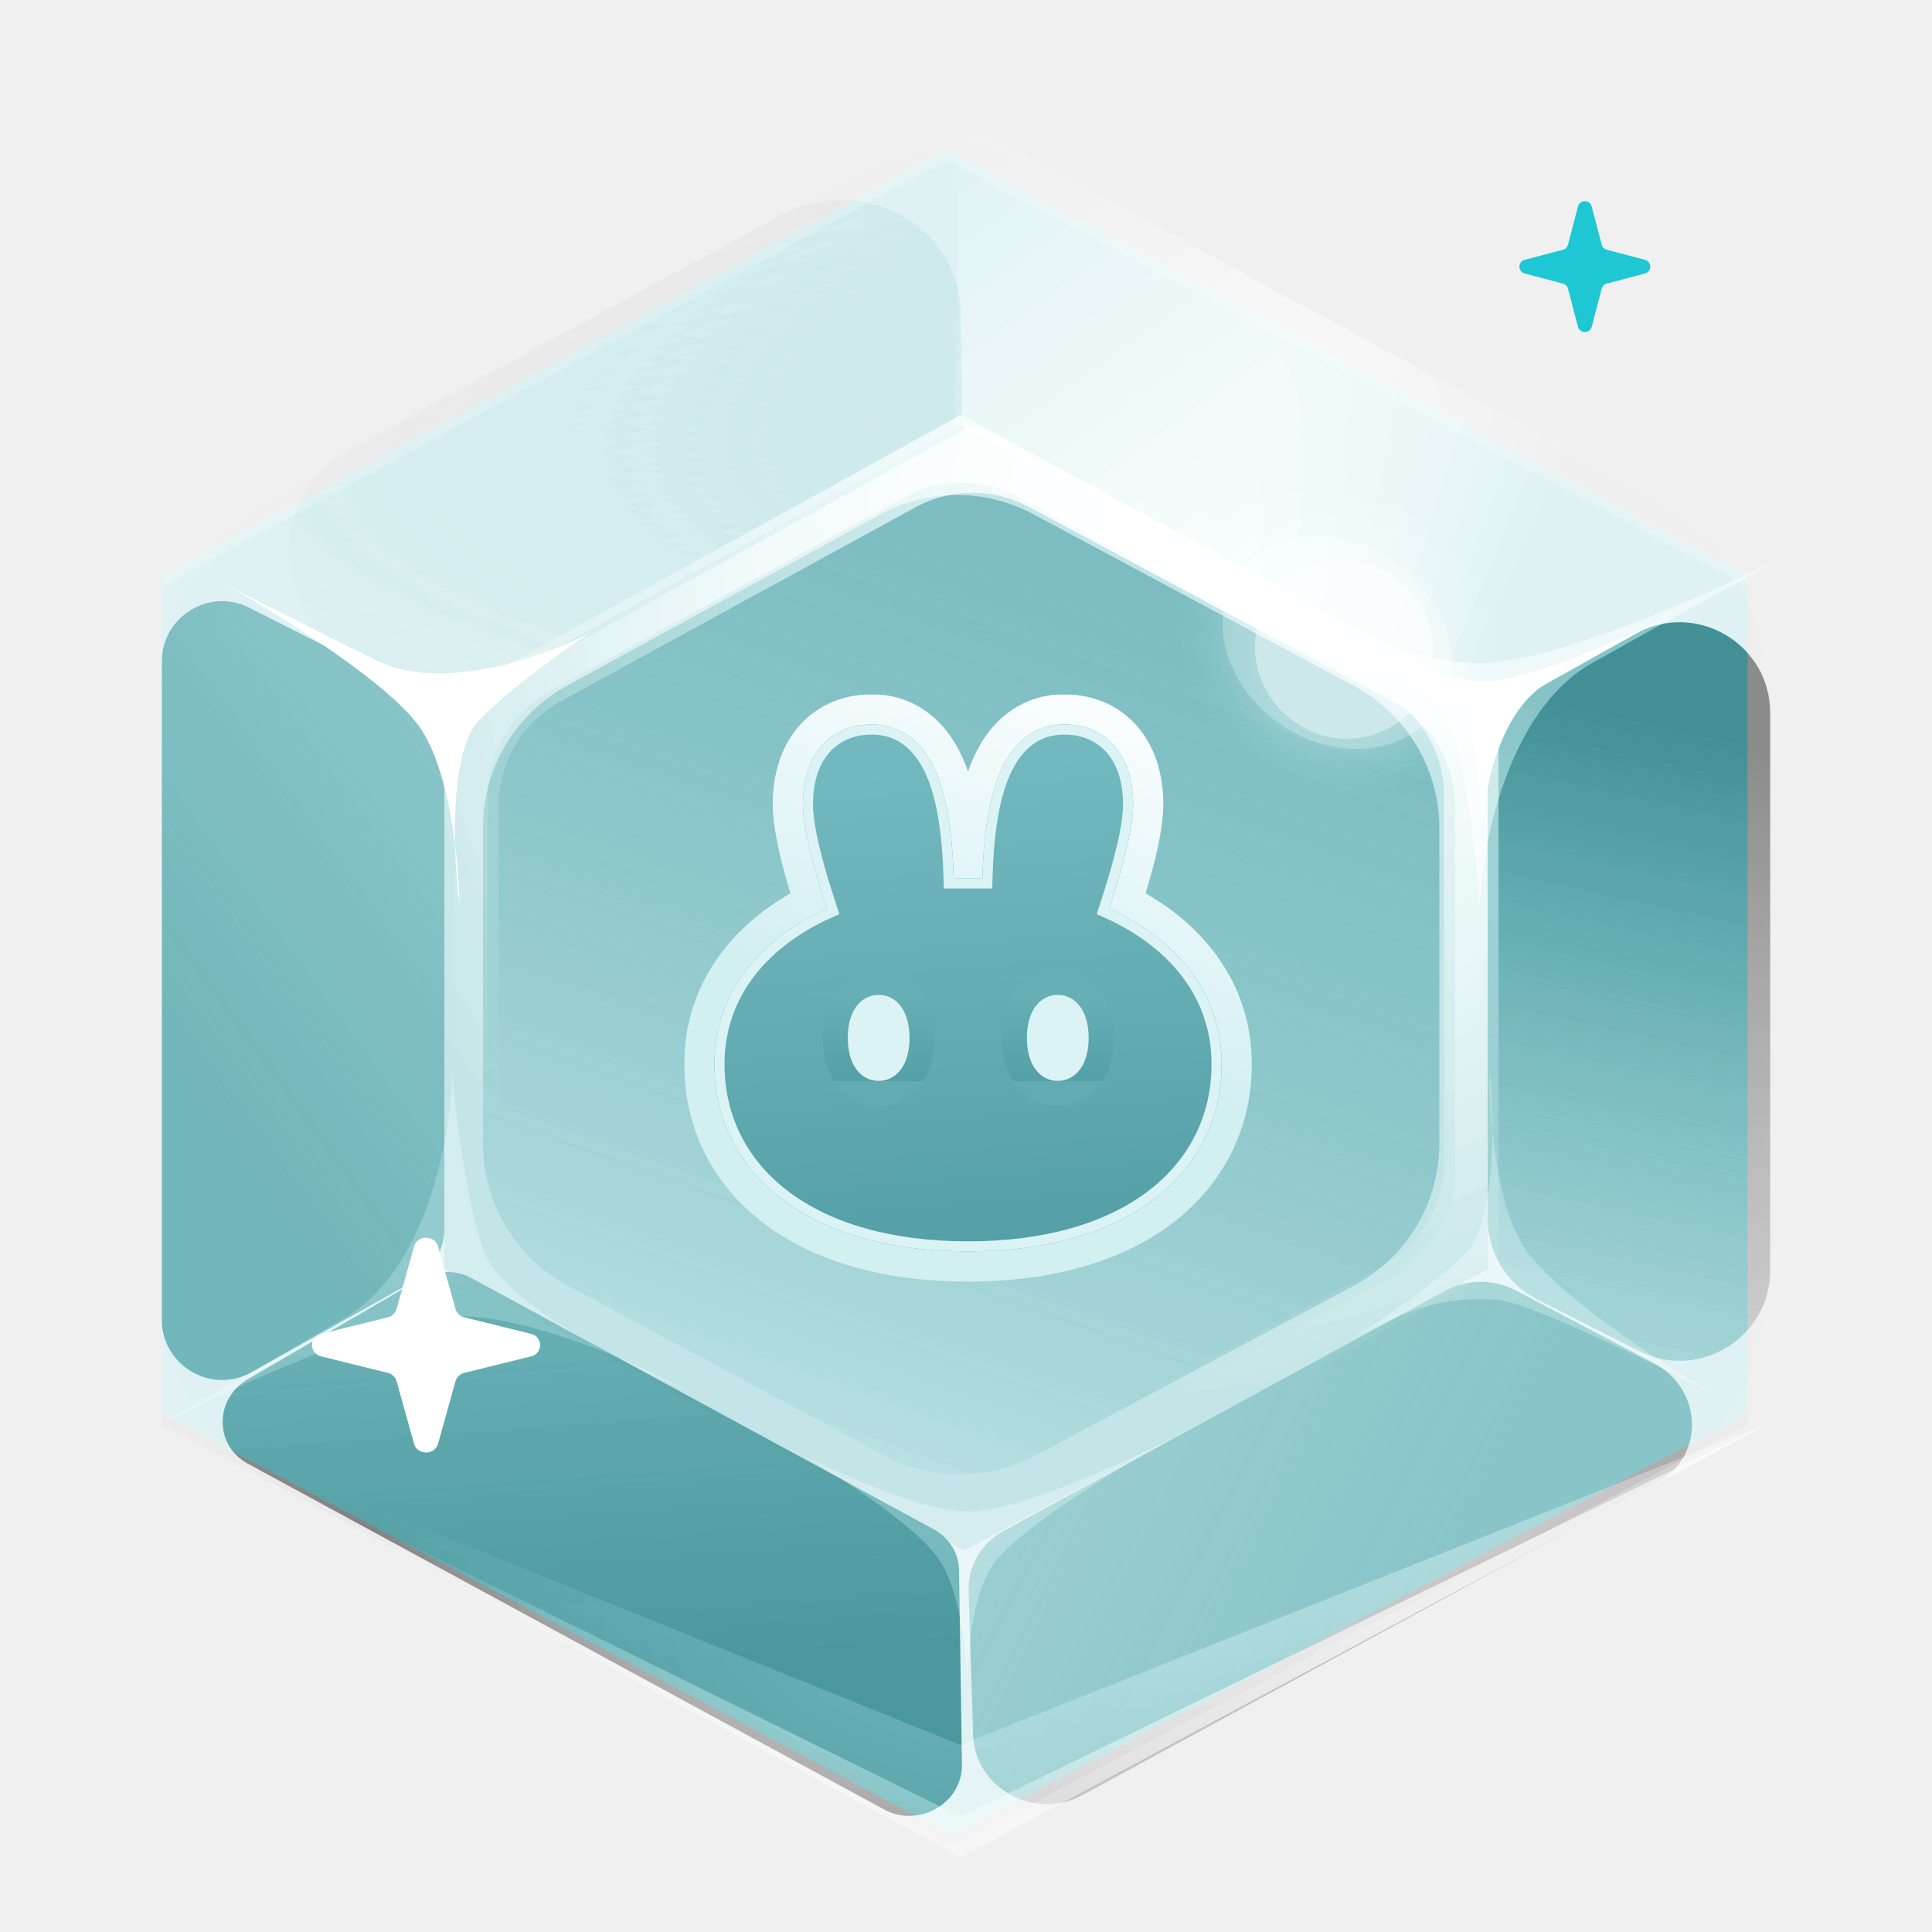
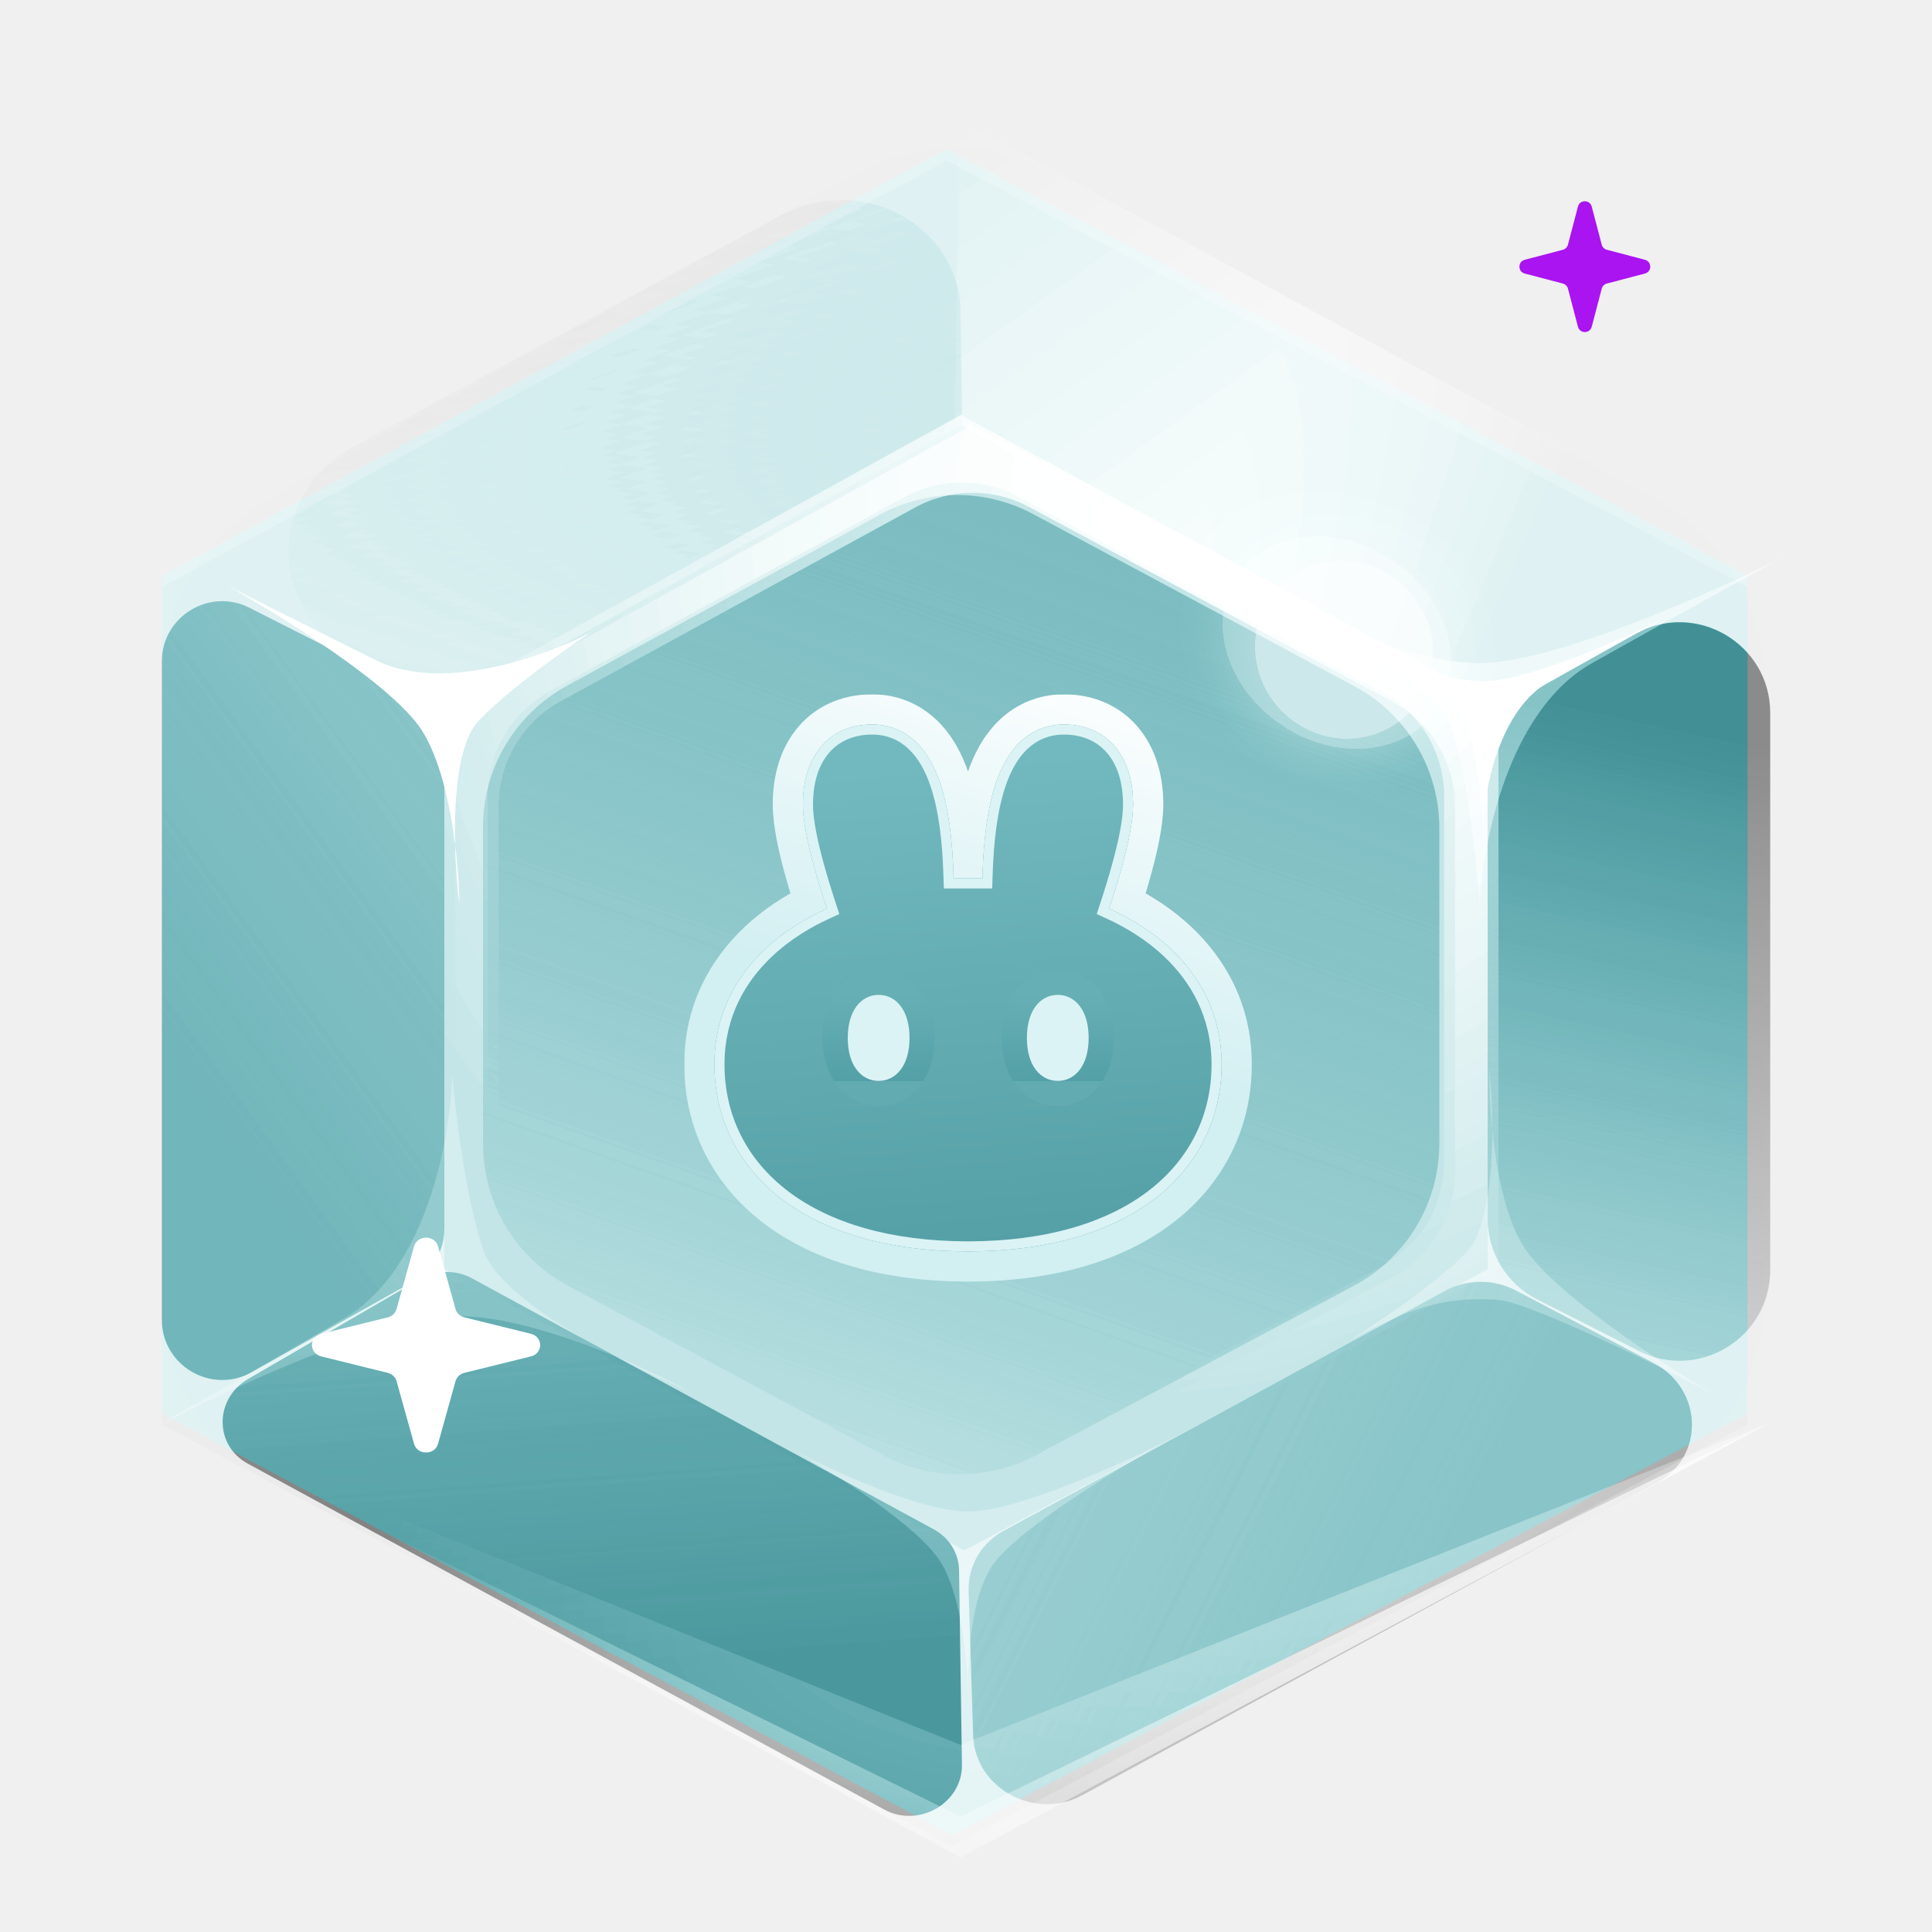
<svg xmlns="http://www.w3.org/2000/svg" width="192" height="192" fill="none" viewBox="0 0 192 192">
  <g clip-path="url(#clip0_2320_340264)">
    <mask id="mask0_2320_340264" width="165" height="107" x="11" y="-14" maskUnits="userSpaceOnUse" style="mask-type:alpha">
      <path fill="#636363" d="M175.993 69.471C176.711 74.068 118.241 91.118 97.324 92.981C89.149 93.69 14.496 73.845 11.652 69.471C8.807 65.097 11.652 -10.276 97.324 -14C175.993 -5.622 175.229 64.814 175.993 69.471Z" />
    </mask>
    <g mask="url(#mask0_2320_340264)">
      <ellipse cx="95.5" cy="82" fill="url(#paint0_radial_2320_340264)" opacity=".5" rx="76.5" ry="61" />
    </g>
    <path fill="#EFEFEF" d="M85.453 179.143L27.04 147.348C20.284 143.671 16.079 136.595 16.079 128.903V67.844C16.079 60.212 20.22 53.18 26.896 49.479L84.838 17.35C91.117 13.869 98.739 13.836 105.047 17.264L164.404 49.514C171.167 53.188 175.378 60.269 175.378 67.966V128.863C175.378 136.576 171.15 143.668 164.366 147.336L105.48 179.171C99.229 182.551 91.694 182.54 85.453 179.143Z" />
    <path fill="url(#paint1_linear_2320_340264)" d="M95.856 143.924L53.879 121.049V75.57L95.57 52.426L138.119 75.57V121.049L95.856 143.924Z" />
    <mask id="mask1_2320_340264" width="81" height="65" x="94" y="11" maskUnits="userSpaceOnUse" style="mask-type:alpha">
      <path fill="url(#paint2_linear_2320_340264)" d="M174.137 54.567L136.337 75.408L94.757 52.025L95.297 11.868L174.137 54.567Z" />
    </mask>
    <g mask="url(#mask1_2320_340264)">
      <path fill="url(#paint3_linear_2320_340264)" fill-rule="evenodd" d="M174.678 54.568L95.298 11.361L15.378 54.568V140.474L95.838 184.189L174.678 140.474V54.568ZM136.878 74.9L94.901 52.026L52.638 74.9V120.38L95.186 143.523L136.878 120.38V74.9Z" clip-rule="evenodd" />
    </g>
    <mask id="mask2_2320_340264" width="68" height="55" x="28" y="19" maskUnits="userSpaceOnUse" style="mask-type:alpha">
      <path fill="url(#paint4_linear_2320_340264)" d="M34.56 64.602L48.104 72.07C51.846 74.133 56.512 74.084 60.322 71.941L89.45 55.561C93.326 53.381 95.702 49.382 95.645 45.134L95.456 31.038C95.338 22.318 85.575 17.08 77.545 21.428L35.063 44.437C26.794 48.915 26.514 60.166 34.56 64.602Z" />
    </mask>
    <g mask="url(#mask2_2320_340264)">
      <path fill="url(#paint5_linear_2320_340264)" fill-rule="evenodd" d="M15.817 61.626C15.817 57.275 18.196 53.272 22.018 51.192L89.537 14.441C93.067 12.519 97.33 12.513 100.866 14.424L168.887 51.198C172.725 53.273 175.117 57.286 175.117 61.649V133.407C175.117 137.761 172.735 141.767 168.908 143.846L100.387 181.075C96.818 183.014 92.506 182.995 88.954 181.026L21.936 143.865C18.16 141.772 15.817 137.794 15.817 133.476V61.626ZM53.617 81.955C53.617 77.606 55.994 73.604 59.813 71.523L89.929 55.112C93.462 53.187 97.73 53.181 101.268 55.096L131.632 71.53C135.467 73.606 137.857 77.617 137.857 81.978V113.317C137.857 117.67 135.477 121.674 131.653 123.753L101.043 140.403C97.472 142.346 93.155 142.327 89.601 140.354L59.731 123.773C55.958 121.678 53.617 117.702 53.617 113.386V81.955Z" clip-rule="evenodd" />
    </g>
    <path fill="#E1E1E1" d="M95.823 154.09L44.159 126.132V70.546L95.472 42.26L147.839 70.546V126.132L95.823 154.09Z" />
    <path fill="url(#paint6_linear_2320_340264)" d="M87.818 144.617L56.434 127.774C51.24 124.987 48 119.57 48 113.676V82.203C48 76.353 51.192 70.97 56.325 68.164L87.439 51.154C92.179 48.562 97.907 48.538 102.669 51.089L134.595 68.191C139.794 70.977 143.04 76.397 143.04 82.295V113.645C143.04 119.556 139.781 124.985 134.566 127.765L102.911 144.638C98.192 147.153 92.529 147.145 87.818 144.617Z" />
    <path fill="url(#paint7_linear_2320_340264)" d="M16.079 131.135V65.752C16.079 61.278 20.8 58.377 24.792 60.401L40.872 68.551C42.888 69.573 44.159 71.642 44.159 73.903V122.111C44.159 124.281 42.987 126.281 41.095 127.343L25.015 136.367C21.016 138.612 16.079 135.721 16.079 131.135Z" />
    <path fill="url(#paint8_linear_2320_340264)" d="M175.921 70.847L175.921 126.222C175.921 132.934 168.839 137.284 162.852 134.249L152.772 129.14C149.747 127.607 147.841 124.504 147.841 121.112L147.841 76.504C147.841 73.249 149.598 70.248 152.437 68.655L162.516 62.998C168.516 59.632 175.921 63.968 175.921 70.847Z" />
    <path fill="url(#paint9_linear_2320_340264)" d="M164.647 147.376L107.526 178.42C102.838 180.968 96.877 177.693 96.713 172.48L96.26 158.116C96.182 155.631 97.52 153.337 99.754 152.122L143.668 128.256C145.805 127.094 148.449 127.093 150.652 128.251L164.312 135.437C169.268 138.044 169.457 144.762 164.647 147.376Z" />
    <path fill="url(#paint10_linear_2320_340264)" d="M87.871 179.828L24.623 145.455C21.275 143.635 21.297 138.994 24.665 137.036L41.695 127.136C43.3 126.203 45.285 126.162 46.882 127.03L92.812 151.992C94.339 152.822 95.285 154.361 95.31 156.057L95.597 175.369C95.654 179.187 91.307 181.696 87.871 179.828Z" />
    <path fill="#fff" d="M43.534 143.482C43.212 144.638 41.468 144.638 41.146 143.482L39.411 137.261C39.298 136.855 38.962 136.538 38.531 136.432L31.921 134.799C30.693 134.495 30.693 132.854 31.921 132.551L38.531 130.918C38.962 130.811 39.298 130.494 39.411 130.089L41.146 123.867C41.468 122.711 43.212 122.711 43.534 123.867L45.269 130.089C45.382 130.494 45.718 130.811 46.149 130.918L52.759 132.551C53.987 132.854 53.987 134.495 52.759 134.799L46.149 136.432C45.718 136.538 45.382 136.855 45.269 137.261L43.534 143.482Z" />
    <g style="mix-blend-mode:overlay">
      <path fill="url(#paint11_radial_2320_340264)" fill-rule="evenodd" d="M45.239 126.132L96.903 154.09L148.919 126.132V70.546L96.552 42.26L45.239 70.546V126.132ZM55.821 126.952L91.319 146.002C94.817 147.88 99.021 147.886 102.525 146.018L138.306 126.945C142.179 124.881 144.598 120.85 144.598 116.461V80.171C144.598 75.792 142.189 71.767 138.328 69.699L102.262 50.379C98.727 48.485 94.474 48.503 90.954 50.427L55.74 69.679C51.929 71.762 49.559 75.76 49.559 80.103V116.484C49.559 120.86 51.965 124.882 55.821 126.952Z" clip-rule="evenodd" />
    </g>
    <g style="mix-blend-mode:overlay">
      <path fill="url(#paint12_radial_2320_340264)" fill-rule="evenodd" d="M44.161 125.116L95.825 153.073L147.841 125.116V69.53L95.474 41.243L44.161 69.53V125.116ZM54.743 125.935L90.24 144.985C93.739 146.863 97.943 146.868 101.446 145.001L137.228 125.928C141.101 123.864 143.52 119.833 143.52 115.444V79.154C143.52 74.775 141.111 70.75 137.25 68.682L101.184 49.362C97.648 47.468 93.395 47.486 89.876 49.41L54.662 68.662C50.851 70.745 48.48 74.742 48.48 79.086V115.467C48.48 119.843 50.887 123.865 54.743 125.935Z" clip-rule="evenodd" />
    </g>
    <g style="mix-blend-mode:soft-light">
      <path fill="url(#paint13_radial_2320_340264)" d="M95.459 184.589L16.079 141.382L95.459 173.406L175.918 141.382L95.459 184.589Z" />
    </g>
    <g style="mix-blend-mode:overlay">
      <path fill="url(#paint14_radial_2320_340264)" d="M95.459 184.589L16.079 141.382L95.459 180.522L175.918 141.382L95.459 184.589Z" />
    </g>
    <g style="mix-blend-mode:soft-light">
      <path fill="#fff" d="M158.199 65.911C149.844 70.607 147.291 83.955 147.058 90.042C146.826 86.346 145.944 77.65 144.273 72.433C143.139 68.893 137.027 64.753 131.329 61.642C128.38 60.363 125.791 59.047 124.08 58.085C126.02 58.924 128.628 60.167 131.329 61.642C136.379 63.831 142.486 65.911 147.058 65.911C154.3 65.911 170.037 58.954 177 55.476C174.215 56.998 166.555 61.215 158.199 65.911Z" />
    </g>
    <g style="mix-blend-mode:soft-light" opacity=".5">
      <path fill="#fff" d="M34.236 130.984C42.505 126.155 44.816 112.768 44.937 106.678C45.236 110.369 46.276 119.05 48.042 124.239C49.24 127.761 55.427 131.802 61.181 134.821C64.152 136.052 66.764 137.326 68.493 138.26C66.537 137.453 63.908 136.252 61.181 134.821C56.092 132.713 49.947 130.732 45.376 130.805C38.135 130.922 22.527 138.131 15.628 141.721C18.385 140.154 25.967 135.814 34.236 130.984Z" />
    </g>
    <g style="mix-blend-mode:overlay">
      <path fill="#fff" d="M37.409 65.633C44.049 68.918 54.4 65.132 58.746 62.828C56.257 64.457 50.537 68.499 47.564 71.632C45.547 73.757 45.112 79.205 45.23 83.983C45.522 86.323 45.643 88.454 45.659 89.9C45.465 88.362 45.285 86.248 45.23 83.983C44.729 79.977 43.726 75.36 41.888 72.53C38.977 68.047 27.79 61.102 22.561 58.19C24.743 59.303 30.769 62.348 37.409 65.633Z" />
    </g>
    <g style="mix-blend-mode:soft-light" opacity=".6">
      <path fill="#fff" d="M148.921 129.182C142.442 128.674 138.653 130.896 134.249 133.1C136.779 131.528 142.601 127.617 145.654 124.554C147.725 122.475 148.299 117.038 148.305 112.259C148.072 109.913 148.006 107.78 148.027 106.334C148.182 107.876 148.307 109.994 148.305 112.259C148.702 116.276 149.586 120.914 151.351 123.785C154.146 128.333 165.151 135.53 170.305 138.56C168.151 137.399 152.293 129.447 148.921 129.182Z" />
    </g>
    <g style="mix-blend-mode:overlay">
      <path fill="#fff" d="M153.993 67.714C149.048 70.476 147.537 78.328 147.399 81.908C147.262 79.734 146.74 74.619 145.751 71.55C145.08 69.468 141.462 67.032 138.09 65.202C136.344 64.45 134.813 63.676 133.8 63.11C134.948 63.604 136.491 64.335 138.09 65.202C141.079 66.49 144.693 67.714 147.399 67.714C151.685 67.714 160.999 63.622 165.12 61.576C163.471 62.471 158.938 64.952 153.993 67.714Z" />
    </g>
    <g style="mix-blend-mode:soft-light" opacity=".6">
      <path fill="#fff" d="M78.719 144.032C82.553 146.094 91.428 150.218 96.249 150.218C101.07 150.218 111.771 145.344 116.519 142.907C111.406 145.719 100.632 152.242 98.44 155.842C96.643 158.794 96.197 163.966 96.196 167.385C96.233 168.13 96.249 168.794 96.249 169.339C96.216 168.8 96.195 168.135 96.196 167.385C96.014 163.772 95.327 158.263 93.51 155.279C91.319 151.68 82.736 146.281 78.719 144.032Z" />
    </g>
    <g style="mix-blend-mode:color-burn" opacity=".5">
      <path fill="#A7A7A7" d="M94.623 183.479L16.109 141.592V58.311L94.089 15.932L173.671 58.311V141.592L94.623 183.479Z" />
    </g>
    <g style="mix-blend-mode:soft-light" opacity=".8">
      <path fill="#14E2F2" d="M94.623 182.37L16.109 140.483V57.202L94.089 14.822L173.671 57.202V140.483L94.623 182.37Z" />
    </g>
-     <path fill="#1FC7D4" d="M158.184 32.472C158 33.176 157 33.176 156.816 32.472L155.821 28.683C155.756 28.436 155.564 28.244 155.316 28.179L151.528 27.184C150.824 27 150.824 26 151.528 25.816L155.316 24.821C155.564 24.756 155.756 24.564 155.821 24.317L156.816 20.528C157 19.824 158 19.824 158.184 20.528L159.179 24.317C159.244 24.564 159.436 24.756 159.684 24.821L163.472 25.816C164.176 26 164.176 27 163.472 27.184L159.684 28.179C159.436 28.244 159.244 28.436 159.179 28.683L158.184 32.472Z" />
+     <path fill="#AA14F0" d="M158.184 32.472C158 33.176 157 33.176 156.816 32.472L155.821 28.683C155.756 28.436 155.564 28.244 155.316 28.179L151.528 27.184C150.824 27 150.824 26 151.528 25.816L155.316 24.821C155.564 24.756 155.756 24.564 155.821 24.317L156.816 20.528C157 19.824 158 19.824 158.184 20.528L159.179 24.317C159.244 24.564 159.436 24.756 159.684 24.821L163.472 25.816C164.176 26 164.176 27 163.472 27.184L159.684 28.179C159.436 28.244 159.244 28.436 159.179 28.683L158.184 32.472Z" />
    <mask id="path-29-outside-1_2320_340264" width="57" height="59" x="68.001" y="69" fill="#000" maskUnits="userSpaceOnUse">
      <rect width="57" height="59" x="68.001" y="69" fill="#fff" />
      <path fill-rule="evenodd" d="M81.391 74.46C82.606 72.864 84.437 72 86.67 72C88.399 72 89.861 72.633 91.009 73.727C92.112 74.778 92.858 76.186 93.378 77.681C94.294 80.309 94.656 83.631 94.757 86.976L94.767 87.296H97.635L97.644 86.976C97.746 83.631 98.108 80.309 99.023 77.681C99.544 76.186 100.29 74.778 101.392 73.727C102.541 72.633 104.002 72 105.732 72C107.965 72 109.795 72.864 111.01 74.46C112.166 75.98 112.608 77.954 112.608 79.957C112.608 81.637 112.084 83.957 111.538 85.969C111.131 87.464 110.677 88.912 110.312 90.02L110.22 90.301L110.489 90.424C112.085 91.155 114.373 92.423 116.443 94.399C119.08 96.916 121.401 100.627 121.401 105.776C121.401 111.13 119.071 115.858 114.668 119.195C110.31 122.499 104.045 124.358 96.22 124.363H96.181C88.356 124.358 82.091 122.499 77.734 119.195C73.331 115.858 71.001 111.13 71.001 105.776C71.001 100.627 73.321 96.916 75.958 94.399C78.028 92.423 80.316 91.155 81.913 90.424L82.182 90.301L82.089 90.02C81.725 88.912 81.27 87.464 80.864 85.969C80.317 83.957 79.793 81.637 79.793 79.957C79.793 77.954 80.235 75.98 81.391 74.46ZM87.318 107.092C88.831 107.092 90.057 105.74 90.057 103.146C90.057 100.551 88.831 99.2 87.318 99.2C85.806 99.2 84.579 100.551 84.579 103.146C84.579 105.74 85.806 107.092 87.318 107.092ZM107.858 103.146C107.858 105.74 106.631 107.092 105.119 107.092C103.606 107.092 102.38 105.74 102.38 103.146C102.38 100.551 103.606 99.2 105.119 99.2C106.631 99.2 107.858 100.551 107.858 103.146Z" clip-rule="evenodd" />
    </mask>
    <path fill="url(#paint15_linear_2320_340264)" d="M81.391 74.46L83.779 76.277V76.277L81.391 74.46ZM91.009 73.727L88.939 75.899L88.939 75.899L91.009 73.727ZM93.378 77.681L90.545 78.668V78.668L93.378 77.681ZM94.757 86.976L97.756 86.885V86.885L94.757 86.976ZM94.767 87.296L91.768 87.388L91.856 90.296H94.767V87.296ZM97.635 87.296V90.296H100.545L100.633 87.387L97.635 87.296ZM97.644 86.976L94.646 86.885V86.885L97.644 86.976ZM99.023 77.681L96.19 76.694L96.19 76.694L99.023 77.681ZM101.392 73.727L99.323 71.555L99.323 71.555L101.392 73.727ZM111.01 74.46L108.623 76.277L108.623 76.277L111.01 74.46ZM111.538 85.969L108.643 85.182V85.182L111.538 85.969ZM110.312 90.02L107.463 89.082L107.463 89.082L110.312 90.02ZM110.22 90.301L107.37 89.363L106.531 91.912L108.972 93.029L110.22 90.301ZM110.489 90.424L111.737 87.696L110.489 90.424ZM116.443 94.399L114.372 96.569L114.372 96.569L116.443 94.399ZM114.668 119.195L116.48 121.586L114.668 119.195ZM96.22 124.363V127.363H96.222L96.22 124.363ZM96.181 124.363L96.179 127.363H96.181V124.363ZM77.734 119.195L75.921 121.586H75.921L77.734 119.195ZM75.958 94.399L73.887 92.228H73.887L75.958 94.399ZM81.913 90.424L80.665 87.696L80.665 87.696L81.913 90.424ZM82.182 90.301L83.43 93.029L85.87 91.912L85.031 89.363L82.182 90.301ZM82.089 90.02L84.939 89.082L84.939 89.082L82.089 90.02ZM80.864 85.969L83.759 85.182V85.182L80.864 85.969ZM86.67 69C83.603 69 80.846 70.223 79.004 72.643L83.779 76.277C84.366 75.505 85.27 75 86.67 75V69ZM93.079 71.555C91.391 69.946 89.194 69 86.67 69V75C87.605 75 88.332 75.319 88.939 75.899L93.079 71.555ZM96.211 76.694C95.602 74.945 94.651 73.053 93.079 71.555L88.939 75.899C89.573 76.503 90.113 77.427 90.545 78.668L96.211 76.694ZM97.756 86.885C97.651 83.447 97.279 79.759 96.211 76.694L90.545 78.668C91.308 80.859 91.66 83.815 91.758 87.067L97.756 86.885ZM97.765 87.206L97.756 86.885L91.758 87.067L91.768 87.388L97.765 87.206ZM97.635 84.296H94.767V90.296H97.635V84.296ZM94.646 86.885L94.636 87.206L100.633 87.387L100.643 87.067L94.646 86.885ZM96.19 76.694C95.123 79.759 94.75 83.447 94.646 86.885L100.643 87.067C100.742 83.815 101.093 80.859 101.856 78.668L96.19 76.694ZM99.323 71.555C97.751 73.053 96.799 74.945 96.19 76.694L101.856 78.668C102.288 77.427 102.828 76.503 103.462 75.899L99.323 71.555ZM105.732 69C103.208 69 101.011 69.946 99.323 71.555L103.462 75.899C104.07 75.319 104.797 75 105.732 75V69ZM113.397 72.643C111.555 70.223 108.798 69 105.732 69V75C107.132 75 108.036 75.505 108.623 76.277L113.397 72.643ZM115.608 79.957C115.608 77.567 115.088 74.865 113.397 72.643L108.623 76.277C109.245 77.094 109.608 78.341 109.608 79.957H115.608ZM114.433 86.755C114.977 84.754 115.608 82.082 115.608 79.957H109.608C109.608 81.192 109.192 83.161 108.643 85.182L114.433 86.755ZM113.162 90.958C113.537 89.82 114.008 88.318 114.433 86.755L108.643 85.182C108.255 86.61 107.817 88.005 107.463 89.082L113.162 90.958ZM113.069 91.239L113.162 90.958L107.463 89.082L107.37 89.363L113.069 91.239ZM111.737 87.696L111.468 87.573L108.972 93.029L109.24 93.152L111.737 87.696ZM118.515 92.228C116.125 89.948 113.521 88.512 111.737 87.696L109.24 93.152C110.65 93.797 112.621 94.898 114.372 96.569L118.515 92.228ZM124.401 105.776C124.401 99.621 121.595 95.169 118.515 92.228L114.372 96.569C116.565 98.662 118.401 101.633 118.401 105.776H124.401ZM116.48 121.586C121.624 117.687 124.401 112.078 124.401 105.776H118.401C118.401 110.182 116.518 114.028 112.856 116.804L116.48 121.586ZM96.222 127.363C104.486 127.357 111.453 125.397 116.48 121.586L112.856 116.804C109.168 119.6 103.605 121.358 96.218 121.363L96.222 127.363ZM96.181 127.363H96.22V121.363H96.181V127.363ZM75.921 121.586C80.949 125.397 87.915 127.357 96.179 127.363L96.184 121.363C88.797 121.358 83.234 119.6 79.546 116.804L75.921 121.586ZM68.001 105.776C68.001 112.078 70.778 117.687 75.921 121.586L79.546 116.804C75.884 114.028 74.001 110.182 74.001 105.776H68.001ZM73.887 92.228C70.806 95.169 68.001 99.621 68.001 105.776H74.001C74.001 101.633 75.837 98.662 78.03 96.569L73.887 92.228ZM80.665 87.696C78.881 88.512 76.276 89.948 73.887 92.228L78.03 96.569C79.78 94.898 81.751 93.797 83.161 93.152L80.665 87.696ZM80.933 87.573L80.665 87.696L83.161 93.152L83.43 93.029L80.933 87.573ZM79.24 90.958L79.332 91.239L85.031 89.363L84.939 89.082L79.24 90.958ZM77.969 86.755C78.394 88.318 78.865 89.82 79.24 90.958L84.939 89.082C84.584 88.005 84.147 86.61 83.759 85.182L77.969 86.755ZM76.793 79.957C76.793 82.082 77.425 84.754 77.969 86.755L83.759 85.182C83.21 83.161 82.793 81.192 82.793 79.957H76.793ZM79.004 72.643C77.314 74.865 76.793 77.567 76.793 79.957H82.793C82.793 78.341 83.157 77.094 83.779 76.277L79.004 72.643ZM87.057 103.146C87.057 104.004 86.851 104.297 86.853 104.294C86.859 104.285 86.91 104.224 87.02 104.168C87.131 104.111 87.241 104.092 87.318 104.092V110.092C89.054 110.092 90.615 109.28 91.656 107.889C92.649 106.563 93.057 104.882 93.057 103.146H87.057ZM87.318 102.2C87.241 102.2 87.131 102.181 87.02 102.124C86.91 102.068 86.859 102.006 86.853 101.998C86.851 101.995 87.057 102.287 87.057 103.146H93.057C93.057 101.41 92.649 99.729 91.656 98.403C90.615 97.012 89.054 96.2 87.318 96.2V102.2ZM87.579 103.146C87.579 102.287 87.785 101.995 87.783 101.998C87.777 102.006 87.726 102.068 87.616 102.124C87.505 102.181 87.395 102.2 87.318 102.2V96.2C85.582 96.2 84.021 97.012 82.98 98.402C81.987 99.729 81.579 101.41 81.579 103.146H87.579ZM87.318 104.092C87.395 104.092 87.505 104.111 87.616 104.168C87.726 104.224 87.777 104.285 87.783 104.294C87.785 104.297 87.579 104.004 87.579 103.146H81.579C81.579 104.882 81.987 106.563 82.98 107.889C84.021 109.28 85.582 110.092 87.318 110.092V104.092ZM105.119 110.092C106.855 110.092 108.416 109.28 109.457 107.889C110.45 106.563 110.858 104.882 110.858 103.146H104.858C104.858 104.004 104.652 104.297 104.654 104.294C104.66 104.285 104.711 104.224 104.821 104.168C104.932 104.111 105.042 104.092 105.119 104.092V110.092ZM99.38 103.146C99.38 104.882 99.788 106.563 100.781 107.889C101.822 109.28 103.383 110.092 105.119 110.092V104.092C105.196 104.092 105.306 104.111 105.417 104.168C105.527 104.224 105.578 104.285 105.584 104.294C105.586 104.297 105.38 104.004 105.38 103.146H99.38ZM105.119 96.2C103.383 96.2 101.822 97.012 100.781 98.402C99.788 99.729 99.38 101.41 99.38 103.146H105.38C105.38 102.287 105.586 101.995 105.584 101.998C105.578 102.006 105.527 102.068 105.417 102.124C105.306 102.181 105.196 102.2 105.119 102.2V96.2ZM110.858 103.146C110.858 101.41 110.45 99.729 109.457 98.402C108.416 97.012 106.855 96.2 105.119 96.2V102.2C105.042 102.2 104.932 102.181 104.821 102.124C104.711 102.068 104.66 102.006 104.654 101.998C104.652 101.995 104.858 102.287 104.858 103.146H110.858Z" mask="url(#path-29-outside-1_2320_340264)" />
    <mask id="path-31-inside-2_2320_340264" fill="#fff">
      <path fill-rule="evenodd" d="M81.391 74.46C82.606 72.864 84.437 72 86.67 72C88.399 72 89.861 72.633 91.009 73.727C92.112 74.778 92.858 76.186 93.378 77.681C94.294 80.309 94.656 83.631 94.757 86.976L94.767 87.296H97.635L97.644 86.976C97.746 83.631 98.108 80.309 99.023 77.681C99.544 76.186 100.29 74.778 101.392 73.727C102.541 72.633 104.002 72 105.732 72C107.965 72 109.795 72.864 111.01 74.46C112.166 75.98 112.608 77.954 112.608 79.957C112.608 81.637 112.084 83.957 111.538 85.969C111.131 87.464 110.677 88.912 110.312 90.02L110.22 90.301L110.489 90.424C112.085 91.155 114.373 92.423 116.443 94.399C119.08 96.916 121.401 100.627 121.401 105.776C121.401 111.13 119.071 115.858 114.668 119.195C110.31 122.499 104.045 124.358 96.22 124.363H96.181C88.356 124.358 82.091 122.499 77.734 119.195C73.331 115.858 71.001 111.13 71.001 105.776C71.001 100.627 73.321 96.916 75.958 94.399C78.028 92.423 80.316 91.155 81.913 90.424L82.182 90.301L82.089 90.02C81.725 88.912 81.27 87.464 80.864 85.969C80.317 83.957 79.793 81.637 79.793 79.957C79.793 77.954 80.235 75.98 81.391 74.46ZM87.318 107.092C88.831 107.092 90.057 105.74 90.057 103.146C90.057 100.551 88.831 99.2 87.318 99.2C85.806 99.2 84.579 100.551 84.579 103.146C84.579 105.74 85.806 107.092 87.318 107.092ZM107.858 103.146C107.858 105.74 106.631 107.092 105.119 107.092C103.606 107.092 102.38 105.74 102.38 103.146C102.38 100.551 103.606 99.2 105.119 99.2C106.631 99.2 107.858 100.551 107.858 103.146Z" clip-rule="evenodd" />
    </mask>
    <path fill="url(#paint16_linear_2320_340264)" fill-rule="evenodd" d="M81.391 74.46C82.606 72.864 84.437 72 86.67 72C88.399 72 89.861 72.633 91.009 73.727C92.112 74.778 92.858 76.186 93.378 77.681C94.294 80.309 94.656 83.631 94.757 86.976L94.767 87.296H97.635L97.644 86.976C97.746 83.631 98.108 80.309 99.023 77.681C99.544 76.186 100.29 74.778 101.392 73.727C102.541 72.633 104.002 72 105.732 72C107.965 72 109.795 72.864 111.01 74.46C112.166 75.98 112.608 77.954 112.608 79.957C112.608 81.637 112.084 83.957 111.538 85.969C111.131 87.464 110.677 88.912 110.312 90.02L110.22 90.301L110.489 90.424C112.085 91.155 114.373 92.423 116.443 94.399C119.08 96.916 121.401 100.627 121.401 105.776C121.401 111.13 119.071 115.858 114.668 119.195C110.31 122.499 104.045 124.358 96.22 124.363H96.181C88.356 124.358 82.091 122.499 77.734 119.195C73.331 115.858 71.001 111.13 71.001 105.776C71.001 100.627 73.321 96.916 75.958 94.399C78.028 92.423 80.316 91.155 81.913 90.424L82.182 90.301L82.089 90.02C81.725 88.912 81.27 87.464 80.864 85.969C80.317 83.957 79.793 81.637 79.793 79.957C79.793 77.954 80.235 75.98 81.391 74.46ZM87.318 107.092C88.831 107.092 90.057 105.74 90.057 103.146C90.057 100.551 88.831 99.2 87.318 99.2C85.806 99.2 84.579 100.551 84.579 103.146C84.579 105.74 85.806 107.092 87.318 107.092ZM107.858 103.146C107.858 105.74 106.631 107.092 105.119 107.092C103.606 107.092 102.38 105.74 102.38 103.146C102.38 100.551 103.606 99.2 105.119 99.2C106.631 99.2 107.858 100.551 107.858 103.146Z" clip-rule="evenodd" />
    <path fill="#DBF3F5" d="M81.391 74.46L82.187 75.066V75.066L81.391 74.46ZM91.009 73.727L90.319 74.451L90.319 74.451L91.009 73.727ZM93.378 77.681L92.434 78.01V78.01L93.378 77.681ZM94.757 86.976L95.757 86.946V86.946L94.757 86.976ZM94.767 87.296L93.767 87.327L93.797 88.296H94.767V87.296ZM97.635 87.296V88.296H98.605L98.634 87.327L97.635 87.296ZM97.644 86.976L96.645 86.946V86.946L97.644 86.976ZM99.023 77.681L98.079 77.352V77.352L99.023 77.681ZM101.392 73.727L100.702 73.003V73.003L101.392 73.727ZM111.01 74.46L110.214 75.066V75.066L111.01 74.46ZM111.538 85.969L110.573 85.707L111.538 85.969ZM110.312 90.02L109.362 89.708L109.362 89.708L110.312 90.02ZM110.22 90.301L109.27 89.988L108.99 90.838L109.804 91.21L110.22 90.301ZM110.489 90.424L110.905 89.515L110.489 90.424ZM116.443 94.399L115.753 95.122L116.443 94.399ZM114.668 119.195L115.272 119.992L114.668 119.195ZM96.22 124.363V125.363H96.221L96.22 124.363ZM96.181 124.363L96.181 125.363H96.181V124.363ZM77.734 119.195L77.13 119.992H77.13L77.734 119.195ZM75.958 94.399L75.268 93.675L75.958 94.399ZM81.913 90.424L81.497 89.515H81.497L81.913 90.424ZM82.182 90.301L82.598 91.21L83.411 90.838L83.132 89.988L82.182 90.301ZM82.089 90.02L83.039 89.708L83.039 89.708L82.089 90.02ZM80.864 85.969L81.829 85.707V85.707L80.864 85.969ZM86.67 71C84.159 71 82.019 71.984 80.596 73.855L82.187 75.066C83.193 73.745 84.714 73 86.67 73V71ZM91.699 73.003C90.371 71.737 88.664 71 86.67 71V73C88.134 73 89.351 73.528 90.319 74.451L91.699 73.003ZM94.323 77.352C93.772 75.772 92.958 74.203 91.699 73.003L90.319 74.451C91.266 75.353 91.943 76.599 92.434 78.01L94.323 77.352ZM95.757 86.946C95.654 83.57 95.289 80.126 94.323 77.352L92.434 78.01C93.299 80.492 93.657 83.692 93.757 87.006L95.757 86.946ZM95.766 87.266L95.757 86.946L93.757 87.006L93.767 87.327L95.766 87.266ZM97.635 86.296H94.767V88.296H97.635V86.296ZM96.645 86.946L96.635 87.266L98.634 87.327L98.644 87.006L96.645 86.946ZM98.079 77.352C97.113 80.126 96.747 83.57 96.645 86.946L98.644 87.006C98.745 83.692 99.103 80.492 99.968 78.01L98.079 77.352ZM100.702 73.003C99.443 74.203 98.629 75.772 98.079 77.352L99.968 78.01C100.459 76.599 101.136 75.353 102.082 74.451L100.702 73.003ZM105.732 71C103.737 71 102.031 71.737 100.702 73.003L102.082 74.451C103.05 73.528 104.267 73 105.732 73V71ZM111.806 73.855C110.382 71.984 108.243 71 105.732 71V73C107.687 73 109.209 73.745 110.214 75.066L111.806 73.855ZM113.608 79.957C113.608 77.825 113.14 75.608 111.806 73.855L110.214 75.066C111.192 76.351 111.608 78.083 111.608 79.957H113.608ZM112.503 86.231C113.048 84.223 113.608 81.785 113.608 79.957H111.608C111.608 81.489 111.12 83.692 110.573 85.707L112.503 86.231ZM111.262 90.333C111.63 89.215 112.09 87.749 112.503 86.231L110.573 85.707C110.172 87.179 109.724 88.61 109.362 89.708L111.262 90.333ZM111.17 90.614L111.262 90.333L109.362 89.708L109.27 89.988L111.17 90.614ZM110.905 89.515L110.636 89.392L109.804 91.21L110.072 91.333L110.905 89.515ZM117.134 93.675C114.957 91.598 112.564 90.274 110.905 89.515L110.072 91.333C111.607 92.036 113.789 93.248 115.753 95.122L117.134 93.675ZM122.401 105.776C122.401 100.292 119.919 96.334 117.134 93.675L115.753 95.122C118.242 97.498 120.401 100.962 120.401 105.776H122.401ZM115.272 119.992C119.922 116.467 122.401 111.446 122.401 105.776H120.401C120.401 110.814 118.22 115.248 114.064 118.398L115.272 119.992ZM96.221 125.363C104.192 125.357 110.691 123.465 115.272 119.992L114.064 118.398C109.929 121.532 103.899 123.358 96.219 123.363L96.221 125.363ZM96.181 125.363H96.22V123.363H96.181V125.363ZM77.13 119.992C81.71 123.465 88.209 125.357 96.181 125.363L96.182 123.363C88.503 123.358 82.472 121.532 78.338 118.398L77.13 119.992ZM70.001 105.776C70.001 111.446 72.48 116.467 77.13 119.992L78.338 118.398C74.182 115.248 72.001 110.814 72.001 105.776H70.001ZM75.268 93.675C72.483 96.334 70.001 100.292 70.001 105.776H72.001C72.001 100.962 74.16 97.498 76.649 95.122L75.268 93.675ZM81.497 89.515C79.838 90.274 77.444 91.598 75.268 93.675L76.649 95.122C78.612 93.248 80.794 92.036 82.329 91.333L81.497 89.515ZM81.766 89.392L81.497 89.515L82.329 91.333L82.598 91.21L81.766 89.392ZM81.139 90.333L81.232 90.614L83.132 89.988L83.039 89.708L81.139 90.333ZM79.899 86.231C80.311 87.749 80.772 89.215 81.139 90.333L83.039 89.708C82.678 88.61 82.229 87.179 81.829 85.707L79.899 86.231ZM78.793 79.957C78.793 81.785 79.353 84.223 79.899 86.231L81.829 85.707C81.281 83.692 80.793 81.489 80.793 79.957H78.793ZM80.596 73.855C79.261 75.608 78.793 77.825 78.793 79.957H80.793C80.793 78.083 81.209 76.351 82.187 75.066L80.596 73.855ZM89.057 103.146C89.057 104.297 88.784 105.052 88.454 105.492C88.14 105.912 87.748 106.092 87.318 106.092V108.092C88.401 108.092 89.378 107.596 90.055 106.691C90.716 105.807 91.057 104.589 91.057 103.146H89.057ZM87.318 100.2C87.748 100.2 88.14 100.38 88.454 100.799C88.784 101.24 89.057 101.995 89.057 103.146H91.057C91.057 101.702 90.716 100.485 90.055 99.601C89.378 98.696 88.401 98.2 87.318 98.2V100.2ZM85.579 103.146C85.579 101.995 85.852 101.24 86.182 100.799C86.496 100.38 86.888 100.2 87.318 100.2V98.2C86.235 98.2 85.258 98.696 84.581 99.601C83.92 100.485 83.579 101.702 83.579 103.146H85.579ZM87.318 106.092C86.888 106.092 86.496 105.912 86.182 105.492C85.852 105.052 85.579 104.297 85.579 103.146H83.579C83.579 104.589 83.92 105.807 84.581 106.691C85.258 107.596 86.235 108.092 87.318 108.092V106.092ZM105.119 108.092C106.202 108.092 107.179 107.596 107.856 106.691C108.517 105.807 108.858 104.589 108.858 103.146H106.858C106.858 104.297 106.585 105.052 106.255 105.492C105.941 105.912 105.549 106.092 105.119 106.092V108.092ZM101.38 103.146C101.38 104.589 101.72 105.807 102.382 106.691C103.059 107.596 104.036 108.092 105.119 108.092V106.092C104.689 106.092 104.297 105.912 103.983 105.492C103.653 105.052 103.38 104.297 103.38 103.146H101.38ZM105.119 98.2C104.036 98.2 103.059 98.696 102.382 99.601C101.72 100.485 101.38 101.702 101.38 103.146H103.38C103.38 101.995 103.653 101.24 103.983 100.799C104.297 100.38 104.689 100.2 105.119 100.2V98.2ZM108.858 103.146C108.858 101.702 108.517 100.485 107.856 99.601C107.179 98.696 106.202 98.2 105.119 98.2V100.2C105.549 100.2 105.941 100.38 106.255 100.799C106.585 101.24 106.858 101.995 106.858 103.146H108.858Z" mask="url(#path-31-inside-2_2320_340264)" />
    <path fill="#66AFB6" d="M85.118 100.002C85.674 99.259 86.455 98.869 87.319 98.869C88.183 98.869 88.964 99.259 89.52 100.002C90.07 100.737 90.388 101.8 90.388 103.145C90.388 104.491 90.07 105.554 89.52 106.289C88.964 107.031 88.183 107.421 87.319 107.421C86.455 107.421 85.674 107.031 85.118 106.289C84.568 105.554 84.25 104.491 84.25 103.145C84.25 101.8 84.568 100.737 85.118 100.002Z" />
    <path fill="#66AFB6" d="M102.919 100.002C103.475 99.259 104.256 98.869 105.12 98.869C105.984 98.869 106.765 99.259 107.321 100.002C107.871 100.737 108.189 101.8 108.189 103.145C108.189 104.491 107.871 105.554 107.321 106.289C106.765 107.031 105.984 107.421 105.12 107.421C104.256 107.421 103.475 107.031 102.919 106.289C102.368 105.554 102.051 104.491 102.051 103.145C102.051 101.8 102.368 100.737 102.919 100.002Z" />
    <path stroke="url(#paint17_linear_2320_340264)" stroke-width="5" d="M85.118 100.002C85.674 99.259 86.455 98.869 87.319 98.869C88.183 98.869 88.964 99.259 89.52 100.002C90.07 100.737 90.388 101.8 90.388 103.145C90.388 104.491 90.07 105.554 89.52 106.289C88.964 107.031 88.183 107.421 87.319 107.421C86.455 107.421 85.674 107.031 85.118 106.289C84.568 105.554 84.25 104.491 84.25 103.145C84.25 101.8 84.568 100.737 85.118 100.002Z" />
    <path stroke="url(#paint18_linear_2320_340264)" stroke-width="5" d="M102.919 100.002C103.475 99.259 104.256 98.869 105.12 98.869C105.984 98.869 106.765 99.259 107.321 100.002C107.871 100.737 108.189 101.8 108.189 103.145C108.189 104.491 107.871 105.554 107.321 106.289C106.765 107.031 105.984 107.421 105.12 107.421C104.256 107.421 103.475 107.031 102.919 106.289C102.368 105.554 102.051 104.491 102.051 103.145C102.051 101.8 102.368 100.737 102.919 100.002Z" />
    <path fill="#DBF3F5" d="M85.118 100.002C85.674 99.259 86.455 98.869 87.319 98.869C88.183 98.869 88.964 99.259 89.52 100.002C90.07 100.737 90.388 101.8 90.388 103.145C90.388 104.491 90.07 105.554 89.52 106.289C88.964 107.031 88.183 107.421 87.319 107.421C86.455 107.421 85.674 107.031 85.118 106.289C84.568 105.554 84.25 104.491 84.25 103.145C84.25 101.8 84.568 100.737 85.118 100.002Z" />
    <path fill="#DBF3F5" d="M102.919 100.002C103.475 99.259 104.256 98.869 105.12 98.869C105.984 98.869 106.765 99.259 107.321 100.002C107.871 100.737 108.189 101.8 108.189 103.145C108.189 104.491 107.871 105.554 107.321 106.289C106.765 107.031 105.984 107.421 105.12 107.421C104.256 107.421 103.475 107.031 102.919 106.289C102.368 105.554 102.051 104.491 102.051 103.145C102.051 101.8 102.368 100.737 102.919 100.002Z" />
    <g style="mix-blend-mode:soft-light" filter="url(#filter0_d_2320_340264)" opacity=".7">
      <ellipse cx="132.856" cy="63.861" fill="#fff" rx="11.955" ry="9.889" transform="rotate(33.7035 132.856 63.8608)" />
    </g>
    <g style="mix-blend-mode:soft-light" filter="url(#filter1_d_2320_340264)">
      <ellipse cx="133.573" cy="64.57" fill="#fff" rx="9.006" ry="8.703" transform="rotate(44.2939 133.573 64.5699)" />
    </g>
  </g>
  <defs>
    <filter id="filter0_d_2320_340264" width="36.722" height="35.138" x="114.495" y="46.292" color-interpolation-filters="sRGB" filterUnits="userSpaceOnUse">
      <feFlood flood-opacity="0" result="BackgroundImageFix" />
      <feColorMatrix in="SourceAlpha" result="hardAlpha" type="matrix" values="0 0 0 0 0 0 0 0 0 0 0 0 0 0 0 0 0 0 127 0" />
      <feMorphology in="SourceAlpha" operator="dilate" radius="3" result="effect1_dropShadow_2320_340264" />
      <feOffset />
      <feGaussianBlur stdDeviation="2" />
      <feComposite in2="hardAlpha" operator="out" />
      <feColorMatrix type="matrix" values="0 0 0 0 1 0 0 0 0 1 0 0 0 0 1 0 0 0 0.41 0" />
      <feBlend in2="BackgroundImageFix" mode="normal" result="effect1_dropShadow_2320_340264" />
      <feBlend in="SourceGraphic" in2="effect1_dropShadow_2320_340264" mode="normal" result="shape" />
    </filter>
    <filter id="filter1_d_2320_340264" width="31.72" height="31.704" x="117.713" y="48.718" color-interpolation-filters="sRGB" filterUnits="userSpaceOnUse">
      <feFlood flood-opacity="0" result="BackgroundImageFix" />
      <feColorMatrix in="SourceAlpha" result="hardAlpha" type="matrix" values="0 0 0 0 0 0 0 0 0 0 0 0 0 0 0 0 0 0 127 0" />
      <feMorphology in="SourceAlpha" operator="dilate" radius="3" result="effect1_dropShadow_2320_340264" />
      <feOffset />
      <feGaussianBlur stdDeviation="2" />
      <feComposite in2="hardAlpha" operator="out" />
      <feColorMatrix type="matrix" values="0 0 0 0 1 0 0 0 0 1 0 0 0 0 1 0 0 0 0.41 0" />
      <feBlend in2="BackgroundImageFix" mode="normal" result="effect1_dropShadow_2320_340264" />
      <feBlend in="SourceGraphic" in2="effect1_dropShadow_2320_340264" mode="normal" result="shape" />
    </filter>
    <radialGradient id="paint0_radial_2320_340264" cx="0" cy="0" r="1" gradientTransform="translate(95.4875 81.9724) rotate(-90) scale(60.9724 76.4654)" gradientUnits="userSpaceOnUse">
      <stop stop-color="#E0E0E0" />
      <stop offset="1" stop-color="#fff" stop-opacity="0" />
    </radialGradient>
    <linearGradient id="paint1_linear_2320_340264" x1="128.468" x2="92.975" y1="52.744" y2="151.155" gradientUnits="userSpaceOnUse">
      <stop stop-color="#B6B6B6" />
      <stop offset="1" stop-color="#8E8E8E" stop-opacity="0" />
    </linearGradient>
    <linearGradient id="paint2_linear_2320_340264" x1="153.082" x2="97.948" y1="52.424" y2="27.807" gradientUnits="userSpaceOnUse">
      <stop stop-color="#fff" stop-opacity="0" />
      <stop offset=".513" stop-color="#fff" />
      <stop offset="1" stop-color="#fff" />
    </linearGradient>
    <linearGradient id="paint3_linear_2320_340264" x1="55.815" x2="135.487" y1="39.699" y2="151.056" gradientUnits="userSpaceOnUse">
      <stop stop-color="#fff" stop-opacity="0" />
      <stop offset=".513" stop-color="#fff" />
      <stop offset="1" stop-color="#fff" />
    </linearGradient>
    <linearGradient id="paint4_linear_2320_340264" x1="61.716" x2="50.042" y1="-5.757" y2="77.778" gradientUnits="userSpaceOnUse">
      <stop stop-color="#FD9B13" />
      <stop offset="1" stop-color="#FD9B13" stop-opacity="0" />
    </linearGradient>
    <linearGradient id="paint5_linear_2320_340264" x1="156.867" x2="92.141" y1="181.927" y2="-1.249" gradientUnits="userSpaceOnUse">
      <stop stop-color="#B6B6B6" />
      <stop offset="1" stop-color="#8E8E8E" stop-opacity="0" />
    </linearGradient>
    <linearGradient id="paint6_linear_2320_340264" x1="132.152" x2="93.178" y1="47.353" y2="157.079" gradientUnits="userSpaceOnUse">
      <stop stop-color="#B6B6B6" />
      <stop offset="1" stop-color="#8E8E8E" stop-opacity="0" />
    </linearGradient>
    <linearGradient id="paint7_linear_2320_340264" x1="1.424" x2="189.351" y1="83.905" y2="-52.988" gradientUnits="userSpaceOnUse">
      <stop stop-color="#AFAFAF" />
      <stop offset="1" stop-color="#CECECE" stop-opacity="0" />
    </linearGradient>
    <linearGradient id="paint8_linear_2320_340264" x1="170.521" x2="147.9" y1="73.267" y2="177.057" gradientUnits="userSpaceOnUse">
      <stop stop-color="#8B8B8B" />
      <stop offset="1" stop-color="#B7B7B7" stop-opacity="0" />
    </linearGradient>
    <linearGradient id="paint9_linear_2320_340264" x1="130.094" x2="-78.916" y1="182.084" y2="75.886" gradientUnits="userSpaceOnUse">
      <stop stop-color="#BEBEBE" />
      <stop offset="1" stop-color="#CECECE" stop-opacity="0" />
    </linearGradient>
    <linearGradient id="paint10_linear_2320_340264" x1="35.521" x2="19.241" y1="167.306" y2="-55.489" gradientUnits="userSpaceOnUse">
      <stop stop-color="#929292" />
      <stop offset="1" stop-color="#CECECE" stop-opacity="0" />
    </linearGradient>
    <radialGradient id="paint11_radial_2320_340264" cx="0" cy="0" r="1" gradientTransform="translate(120.839 48.3596) rotate(131.437) scale(96.2826 84.8126)" gradientUnits="userSpaceOnUse">
      <stop stop-color="#fff" />
      <stop offset="1" stop-color="#fff" stop-opacity="0" />
    </radialGradient>
    <radialGradient id="paint12_radial_2320_340264" cx="0" cy="0" r="1" gradientTransform="translate(119.761 47.343) rotate(131.437) scale(96.2826 84.8126)" gradientUnits="userSpaceOnUse">
      <stop stop-color="#fff" />
      <stop offset="1" stop-color="#fff" stop-opacity="0" />
    </radialGradient>
    <radialGradient id="paint13_radial_2320_340264" cx="0" cy="0" r="1" gradientTransform="translate(132.629 143.739) rotate(164.151) scale(102.117 47.632)" gradientUnits="userSpaceOnUse">
      <stop stop-color="#fff" />
      <stop offset="1" stop-color="#fff" stop-opacity="0" />
    </radialGradient>
    <radialGradient id="paint14_radial_2320_340264" cx="0" cy="0" r="1" gradientTransform="translate(132.629 143.739) rotate(164.151) scale(102.117 47.632)" gradientUnits="userSpaceOnUse">
      <stop stop-color="#fff" />
      <stop offset="1" stop-color="#fff" stop-opacity="0" />
    </radialGradient>
    <linearGradient id="paint15_linear_2320_340264" x1="110.501" x2="99.001" y1="66" y2="103" gradientUnits="userSpaceOnUse">
      <stop stop-color="#fff" />
      <stop offset="1" stop-color="#D2EFF2" />
    </linearGradient>
    <linearGradient id="paint16_linear_2320_340264" x1="91.501" x2="96.001" y1="76" y2="128" gradientUnits="userSpaceOnUse">
      <stop stop-color="#72B9BF" />
      <stop offset="1" stop-color="#529EA4" />
    </linearGradient>
    <linearGradient id="paint17_linear_2320_340264" x1="96.219" x2="96.219" y1="98.869" y2="107.421" gradientUnits="userSpaceOnUse">
      <stop stop-color="#66AFB5" />
      <stop offset="1" stop-color="#54A0A7" />
      <stop offset="1" stop-color="#61ABB1" />
    </linearGradient>
    <linearGradient id="paint18_linear_2320_340264" x1="96.219" x2="96.219" y1="98.869" y2="107.421" gradientUnits="userSpaceOnUse">
      <stop stop-color="#66AFB5" />
      <stop offset="1" stop-color="#54A0A7" />
      <stop offset="1" stop-color="#61ABB1" />
    </linearGradient>
    <clipPath id="clip0_2320_340264">
      <rect width="192" height="192" fill="#fff" />
    </clipPath>
  </defs>
</svg>
